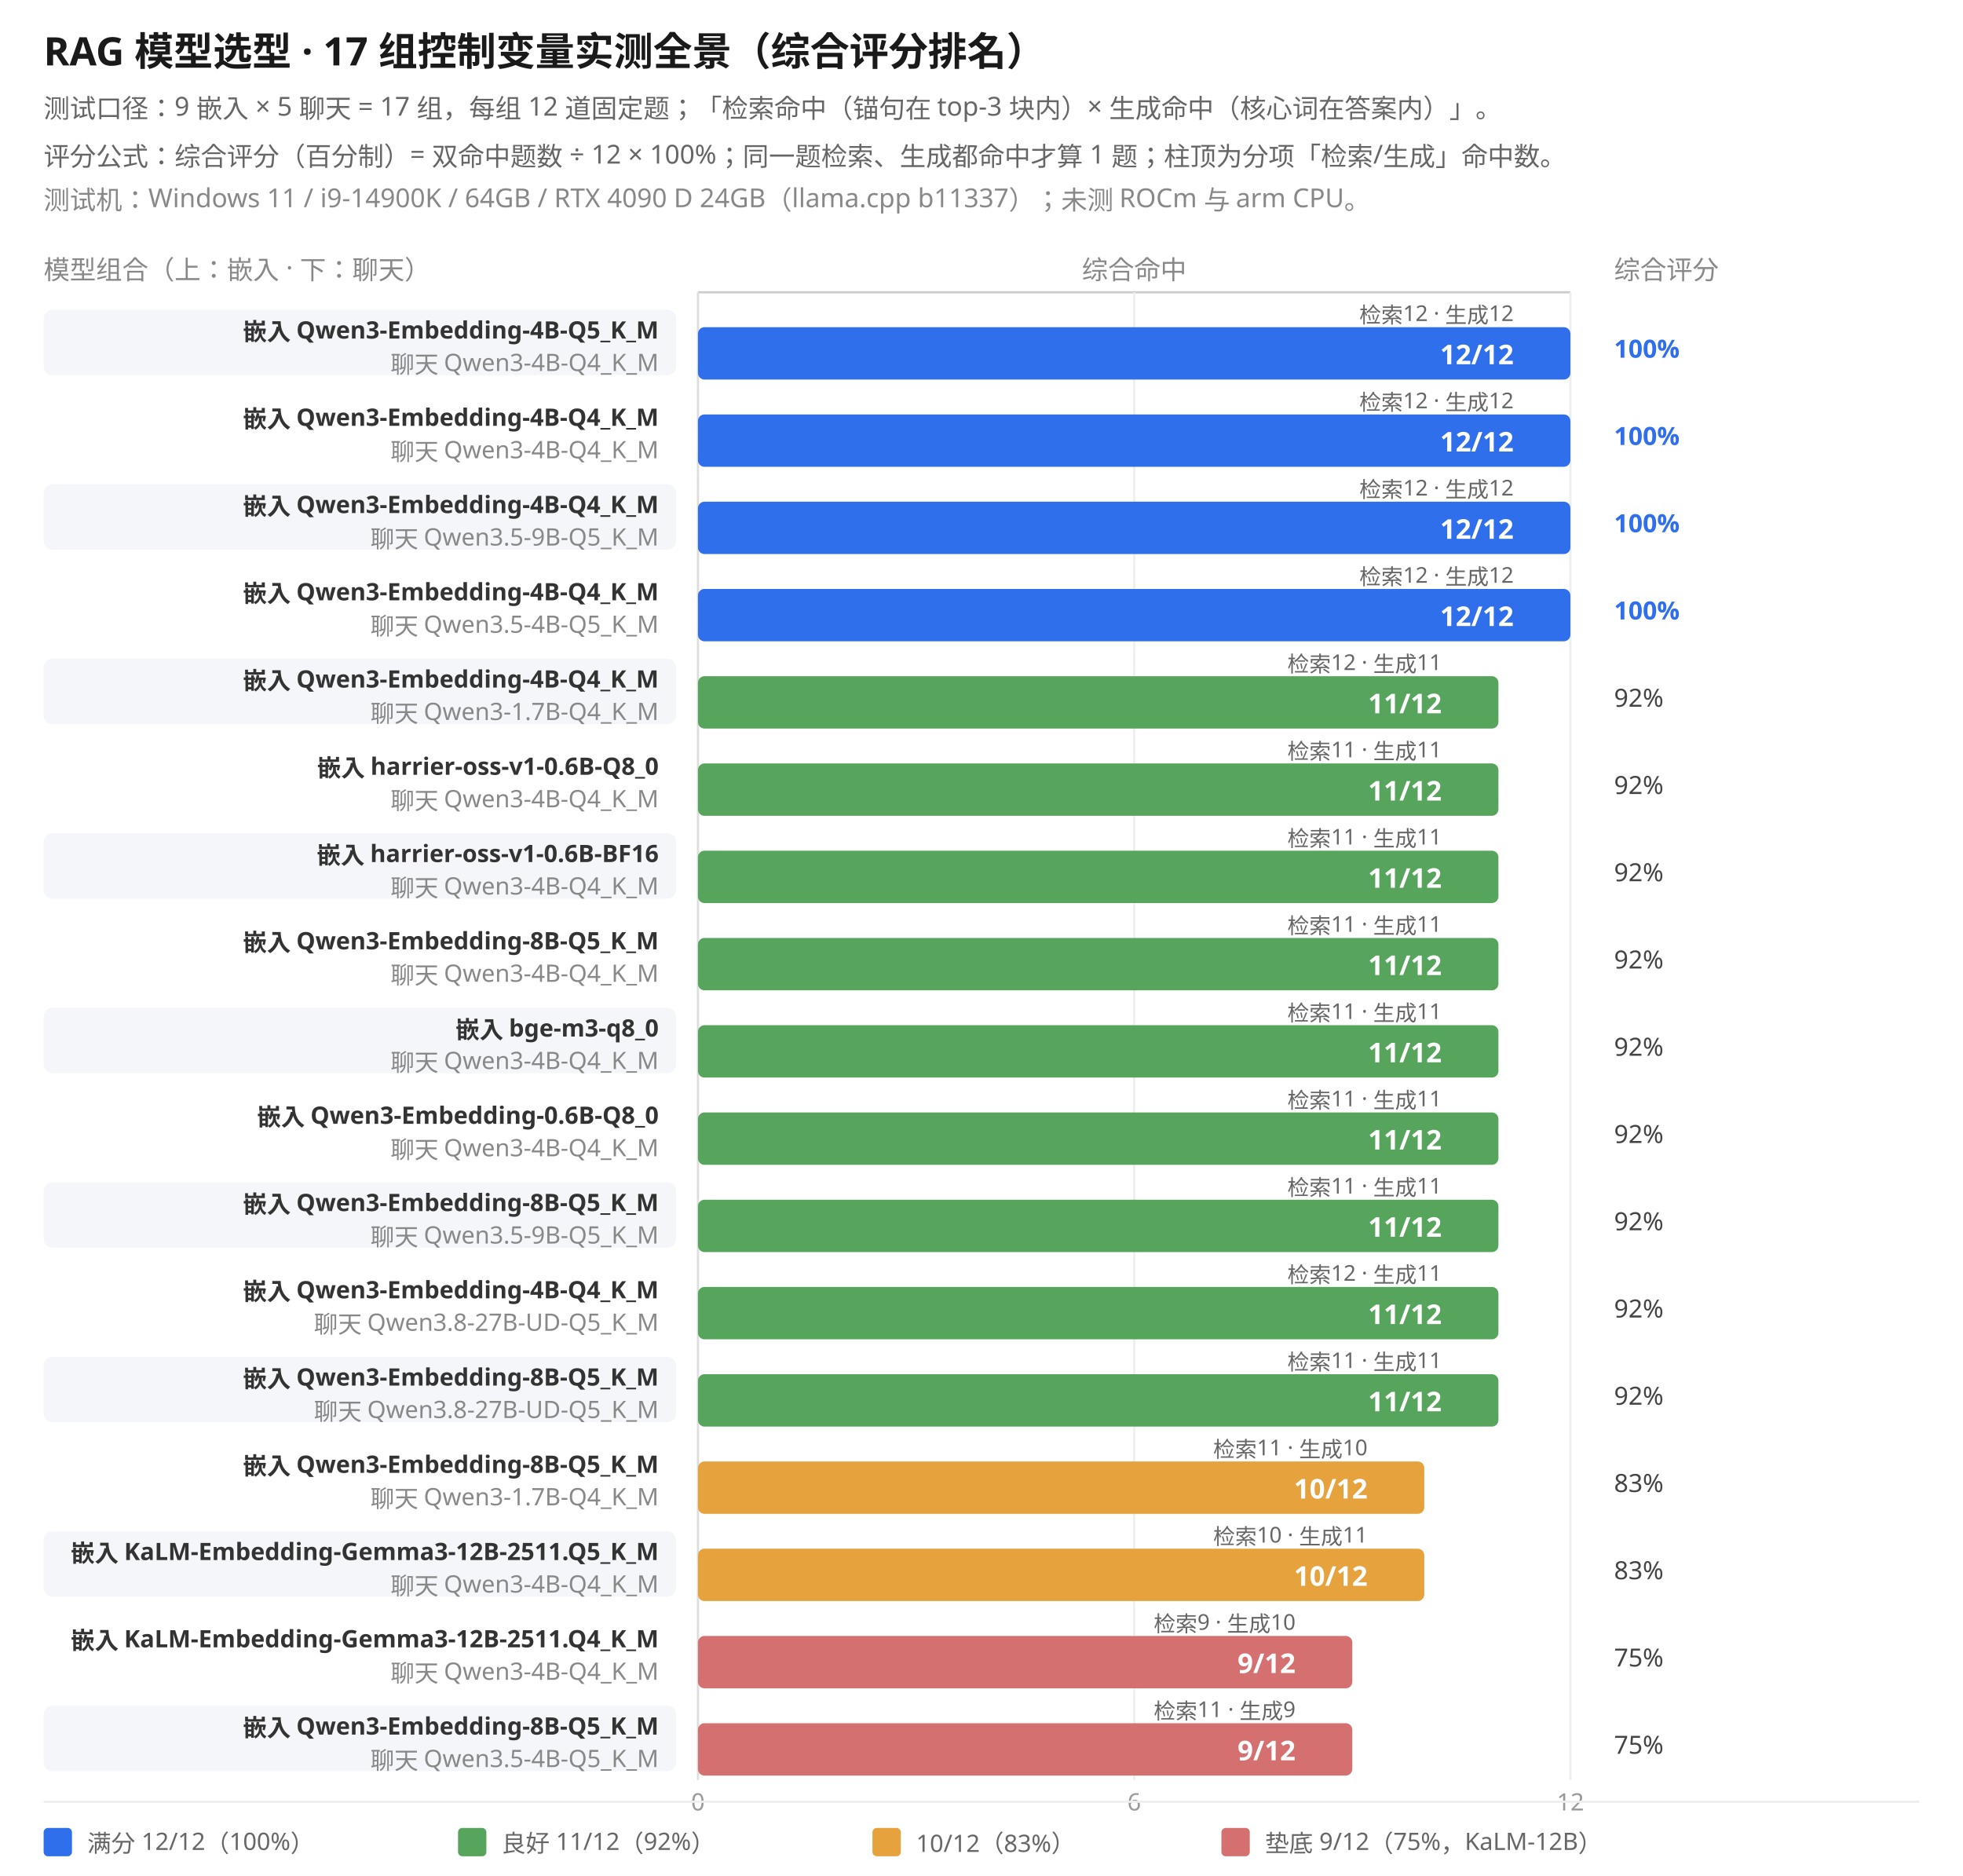
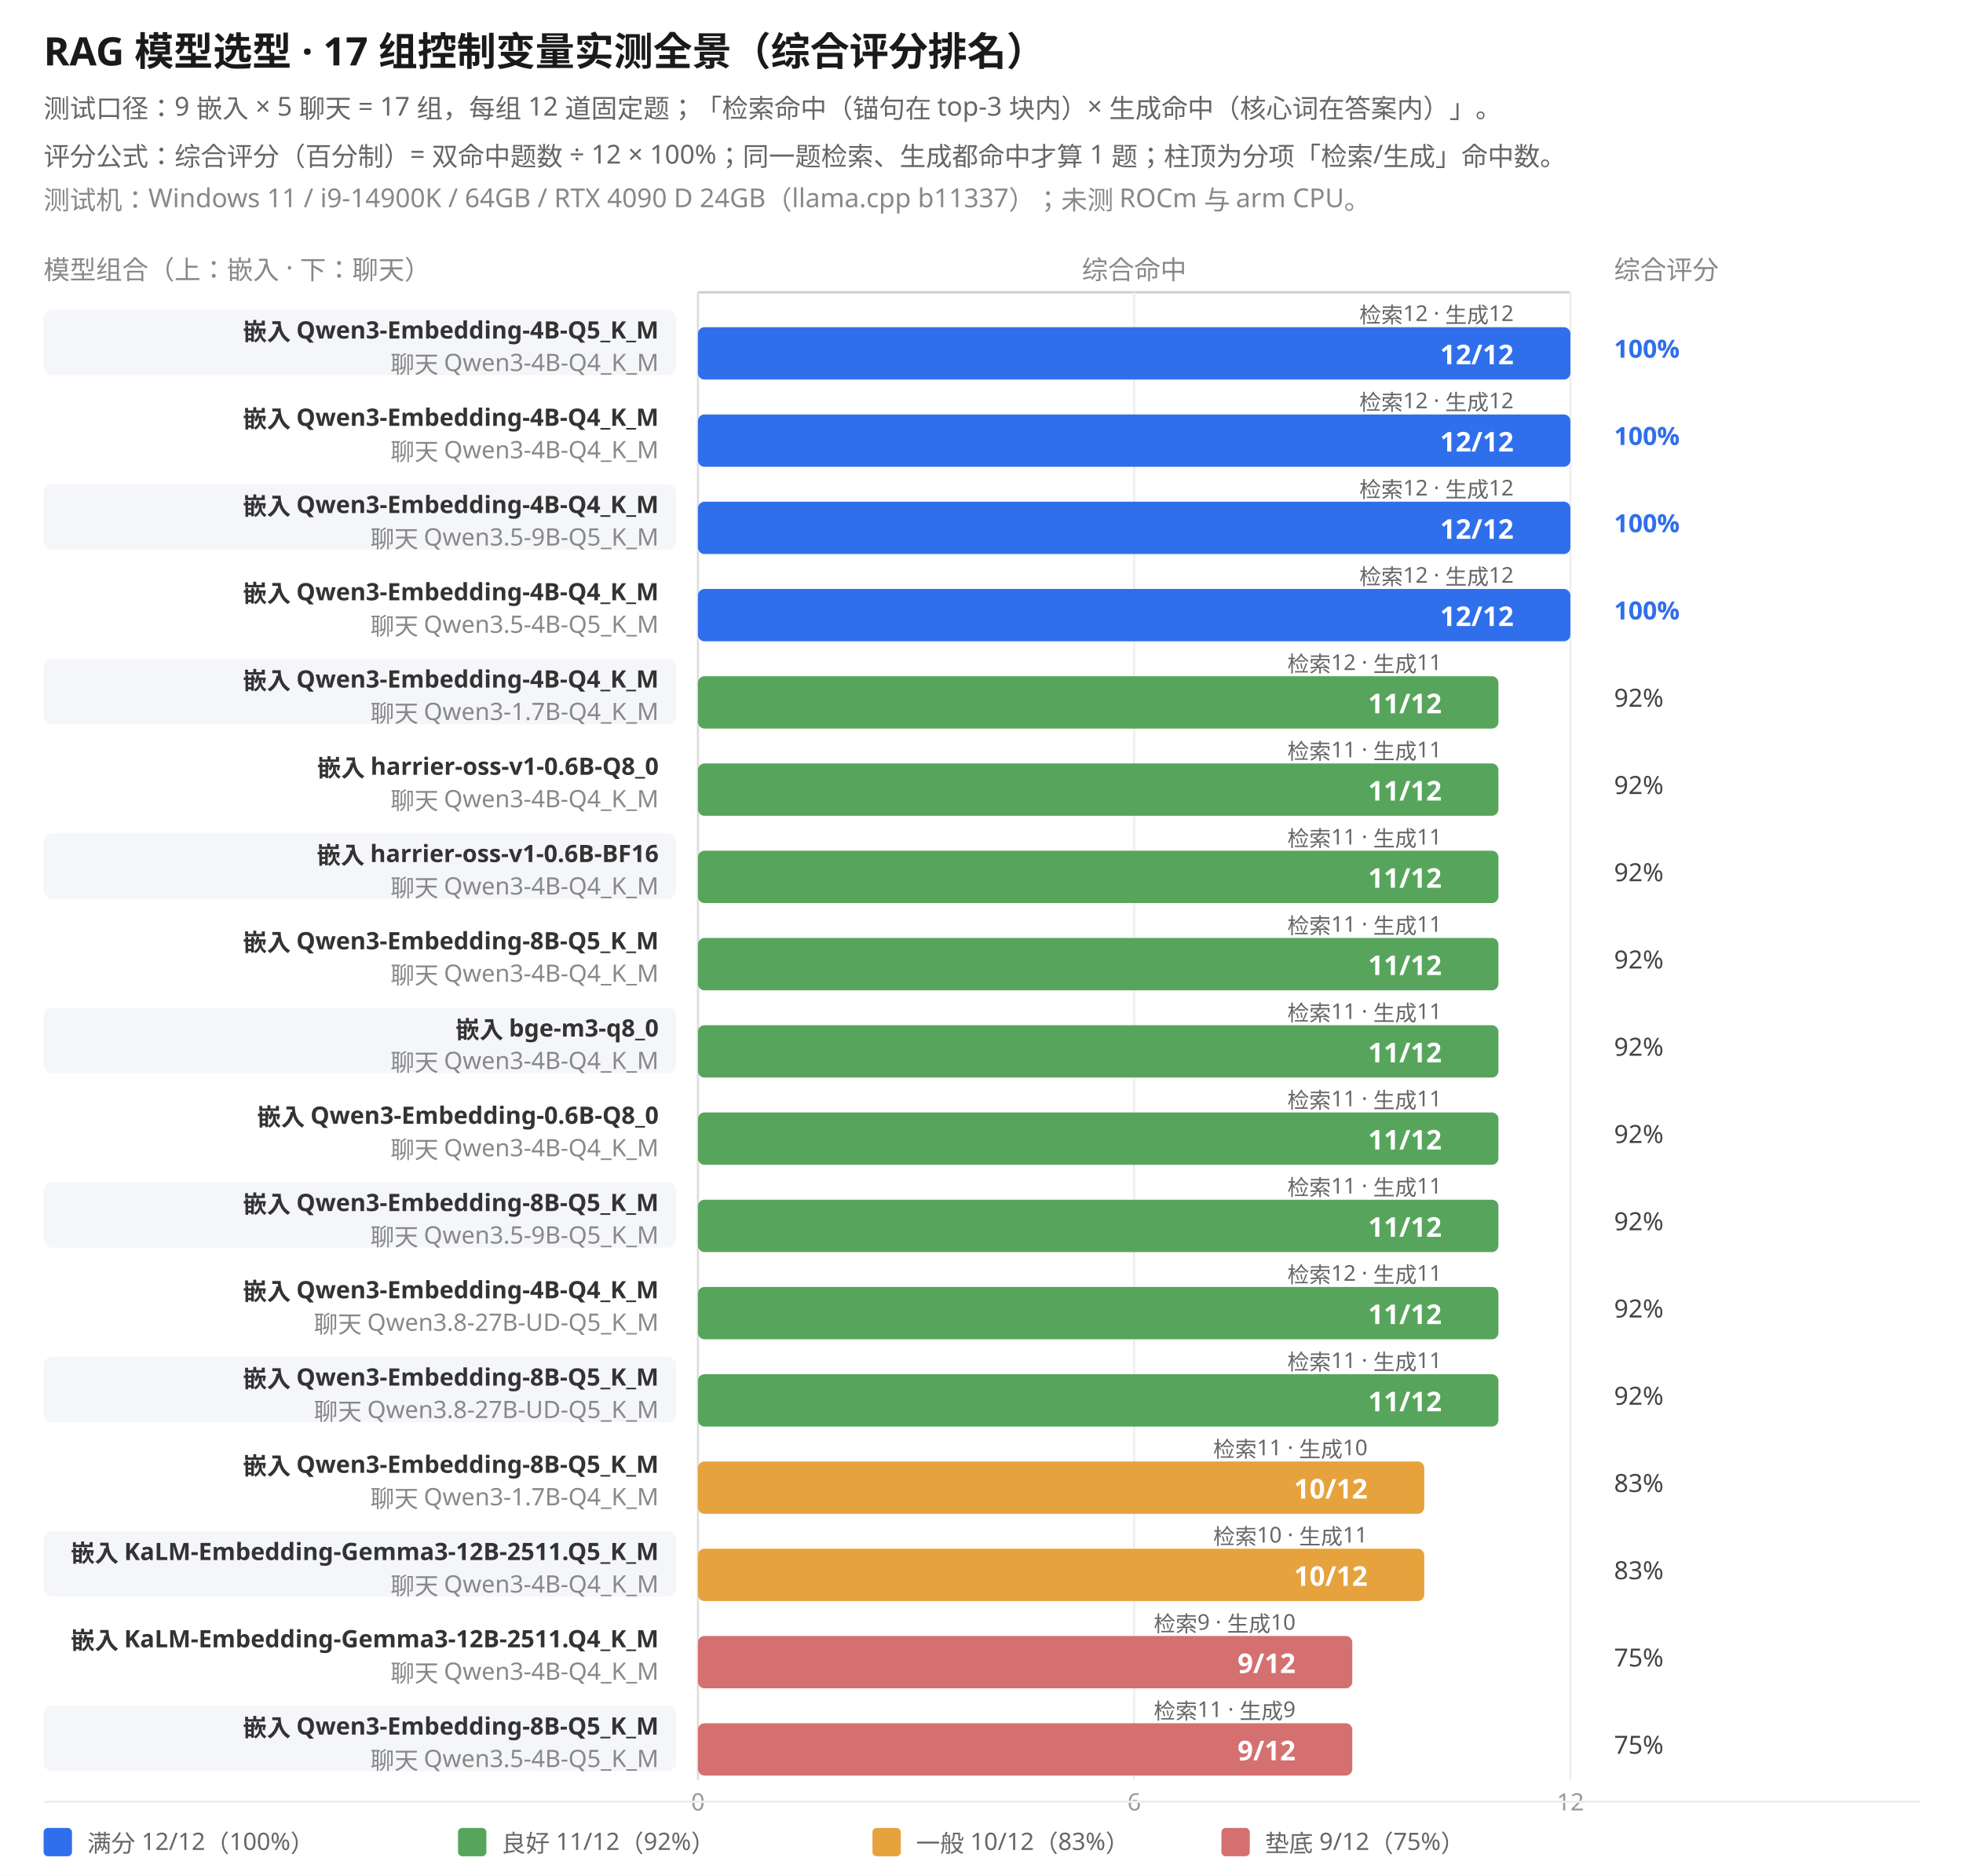
<svg xmlns="http://www.w3.org/2000/svg" width="900" height="860" viewBox="0 0 900 860" font-family="'Microsoft YaHei','PingFang SC',sans-serif">
  <rect width="900" height="860" fill="#ffffff" />
  <text x="20" y="30" font-size="18" font-weight="bold" fill="#1a1a1a">RAG 模型选型 · 17 组控制变量实测全景（综合评分排名）</text>
  <text x="20" y="54" font-size="12" fill="#666">测试口径：9 嵌入 × 5 聊天 = 17 组，每组 12 道固定题；「检索命中（锚句在 top-3 块内）× 生成命中（核心词在答案内）」。</text>
  <text x="20" y="76" font-size="12" fill="#666">评分公式：综合评分（百分制）= 双命中题数 ÷ 12 × 100%；同一题检索、生成都命中才算 1 题；柱顶为分项「检索/生成」命中数。</text>
  <text x="20" y="96" font-size="12" fill="#888">测试机：Windows 11 / i9-14900K / 64GB / RTX 4090 D 24GB（llama.cpp b11337）；未测 ROCm 与 arm CPU。</text>
  <text x="20" y="128" font-size="12" fill="#888">模型组合（上：嵌入 · 下：聊天）</text>
  <text x="520" y="128" font-size="12" fill="#888" text-anchor="middle">综合命中</text>
  <text x="740" y="128" font-size="12" fill="#888">综合评分</text>
  <line x1="320" y1="134" x2="720" y2="134" stroke="#ccc" stroke-width="1" />
  <line x1="320" y1="134" x2="320" y2="816" stroke="#ddd" stroke-width="1" />
  <line x1="520" y1="134" x2="520" y2="816" stroke="#eee" stroke-width="1" />
  <line x1="720" y1="134" x2="720" y2="816" stroke="#eee" stroke-width="1" />
  <text x="320" y="830" font-size="11" fill="#999" text-anchor="middle">0</text>
  <text x="520" y="830" font-size="11" fill="#999" text-anchor="middle">6</text>
  <text x="720" y="830" font-size="11" fill="#999" text-anchor="middle">12</text>
  <rect x="20" y="142" width="290" height="30" rx="4" fill="#f4f6f9" />
  <text x="302" y="156" font-size="11" font-weight="bold" fill="#333" text-anchor="end">嵌入 Qwen3-Embedding-4B-Q5_K_M</text>
  <text x="302" y="171" font-size="11" fill="#888" text-anchor="end">聊天 Qwen3-4B-Q4_K_M</text>
  <text x="694" y="148" font-size="10" fill="#666" text-anchor="end">检索12 · 生成12</text>
  <rect x="320" y="150" width="400" height="24" rx="3" fill="#2f6feb" />
  <text x="694" y="167" font-size="12.5" font-weight="bold" fill="#ffffff" text-anchor="end">12/12</text>
  <text x="740" y="164" font-size="11.5" font-weight="bold" fill="#2f6feb">100%</text>
  <rect x="20" y="182" width="290" height="30" rx="4" fill="#ffffff" />
  <text x="302" y="196" font-size="11" font-weight="bold" fill="#333" text-anchor="end">嵌入 Qwen3-Embedding-4B-Q4_K_M</text>
  <text x="302" y="211" font-size="11" fill="#888" text-anchor="end">聊天 Qwen3-4B-Q4_K_M</text>
  <text x="694" y="188" font-size="10" fill="#666" text-anchor="end">检索12 · 生成12</text>
  <rect x="320" y="190" width="400" height="24" rx="3" fill="#2f6feb" />
  <text x="694" y="207" font-size="12.5" font-weight="bold" fill="#ffffff" text-anchor="end">12/12</text>
  <text x="740" y="204" font-size="11.5" font-weight="bold" fill="#2f6feb">100%</text>
  <rect x="20" y="222" width="290" height="30" rx="4" fill="#f4f6f9" />
  <text x="302" y="236" font-size="11" font-weight="bold" fill="#333" text-anchor="end">嵌入 Qwen3-Embedding-4B-Q4_K_M</text>
  <text x="302" y="251" font-size="11" fill="#888" text-anchor="end">聊天 Qwen3.5-9B-Q5_K_M</text>
  <text x="694" y="228" font-size="10" fill="#666" text-anchor="end">检索12 · 生成12</text>
  <rect x="320" y="230" width="400" height="24" rx="3" fill="#2f6feb" />
  <text x="694" y="247" font-size="12.5" font-weight="bold" fill="#ffffff" text-anchor="end">12/12</text>
  <text x="740" y="244" font-size="11.5" font-weight="bold" fill="#2f6feb">100%</text>
  <rect x="20" y="262" width="290" height="30" rx="4" fill="#ffffff" />
  <text x="302" y="276" font-size="11" font-weight="bold" fill="#333" text-anchor="end">嵌入 Qwen3-Embedding-4B-Q4_K_M</text>
  <text x="302" y="291" font-size="11" fill="#888" text-anchor="end">聊天 Qwen3.5-4B-Q5_K_M</text>
  <text x="694" y="268" font-size="10" fill="#666" text-anchor="end">检索12 · 生成12</text>
  <rect x="320" y="270" width="400" height="24" rx="3" fill="#2f6feb" />
  <text x="694" y="287" font-size="12.5" font-weight="bold" fill="#ffffff" text-anchor="end">12/12</text>
  <text x="740" y="284" font-size="11.5" font-weight="bold" fill="#2f6feb">100%</text>
  <rect x="20" y="302" width="290" height="30" rx="4" fill="#f4f6f9" />
  <text x="302" y="316" font-size="11" font-weight="bold" fill="#333" text-anchor="end">嵌入 Qwen3-Embedding-4B-Q4_K_M</text>
  <text x="302" y="331" font-size="11" fill="#888" text-anchor="end">聊天 Qwen3-1.7B-Q4_K_M</text>
  <text x="661" y="308" font-size="10" fill="#666" text-anchor="end">检索12 · 生成11</text>
  <rect x="320" y="310" width="367" height="24" rx="3" fill="#57a55c" />
  <text x="661" y="327" font-size="12.5" font-weight="bold" fill="#ffffff" text-anchor="end">11/12</text>
  <text x="740" y="324" font-size="11.5" fill="#444">92%</text>
  <rect x="20" y="342" width="290" height="30" rx="4" fill="#ffffff" />
  <text x="302" y="356" font-size="11" font-weight="bold" fill="#333" text-anchor="end">嵌入 harrier-oss-v1-0.6B-Q8_0</text>
  <text x="302" y="371" font-size="11" fill="#888" text-anchor="end">聊天 Qwen3-4B-Q4_K_M</text>
  <text x="661" y="348" font-size="10" fill="#666" text-anchor="end">检索11 · 生成11</text>
  <rect x="320" y="350" width="367" height="24" rx="3" fill="#57a55c" />
  <text x="661" y="367" font-size="12.5" font-weight="bold" fill="#ffffff" text-anchor="end">11/12</text>
  <text x="740" y="364" font-size="11.5" fill="#444">92%</text>
  <rect x="20" y="382" width="290" height="30" rx="4" fill="#f4f6f9" />
  <text x="302" y="396" font-size="11" font-weight="bold" fill="#333" text-anchor="end">嵌入 harrier-oss-v1-0.6B-BF16</text>
  <text x="302" y="411" font-size="11" fill="#888" text-anchor="end">聊天 Qwen3-4B-Q4_K_M</text>
  <text x="661" y="388" font-size="10" fill="#666" text-anchor="end">检索11 · 生成11</text>
  <rect x="320" y="390" width="367" height="24" rx="3" fill="#57a55c" />
  <text x="661" y="407" font-size="12.5" font-weight="bold" fill="#ffffff" text-anchor="end">11/12</text>
  <text x="740" y="404" font-size="11.5" fill="#444">92%</text>
  <rect x="20" y="422" width="290" height="30" rx="4" fill="#ffffff" />
  <text x="302" y="436" font-size="11" font-weight="bold" fill="#333" text-anchor="end">嵌入 Qwen3-Embedding-8B-Q5_K_M</text>
  <text x="302" y="451" font-size="11" fill="#888" text-anchor="end">聊天 Qwen3-4B-Q4_K_M</text>
  <text x="661" y="428" font-size="10" fill="#666" text-anchor="end">检索11 · 生成11</text>
  <rect x="320" y="430" width="367" height="24" rx="3" fill="#57a55c" />
  <text x="661" y="447" font-size="12.5" font-weight="bold" fill="#ffffff" text-anchor="end">11/12</text>
  <text x="740" y="444" font-size="11.5" fill="#444">92%</text>
  <rect x="20" y="462" width="290" height="30" rx="4" fill="#f4f6f9" />
  <text x="302" y="476" font-size="11" font-weight="bold" fill="#333" text-anchor="end">嵌入 bge-m3-q8_0</text>
  <text x="302" y="491" font-size="11" fill="#888" text-anchor="end">聊天 Qwen3-4B-Q4_K_M</text>
  <text x="661" y="468" font-size="10" fill="#666" text-anchor="end">检索11 · 生成11</text>
  <rect x="320" y="470" width="367" height="24" rx="3" fill="#57a55c" />
  <text x="661" y="487" font-size="12.5" font-weight="bold" fill="#ffffff" text-anchor="end">11/12</text>
  <text x="740" y="484" font-size="11.5" fill="#444">92%</text>
  <rect x="20" y="502" width="290" height="30" rx="4" fill="#ffffff" />
  <text x="302" y="516" font-size="11" font-weight="bold" fill="#333" text-anchor="end">嵌入 Qwen3-Embedding-0.6B-Q8_0</text>
  <text x="302" y="531" font-size="11" fill="#888" text-anchor="end">聊天 Qwen3-4B-Q4_K_M</text>
  <text x="661" y="508" font-size="10" fill="#666" text-anchor="end">检索11 · 生成11</text>
  <rect x="320" y="510" width="367" height="24" rx="3" fill="#57a55c" />
  <text x="661" y="527" font-size="12.5" font-weight="bold" fill="#ffffff" text-anchor="end">11/12</text>
  <text x="740" y="524" font-size="11.5" fill="#444">92%</text>
  <rect x="20" y="542" width="290" height="30" rx="4" fill="#f4f6f9" />
  <text x="302" y="556" font-size="11" font-weight="bold" fill="#333" text-anchor="end">嵌入 Qwen3-Embedding-8B-Q5_K_M</text>
  <text x="302" y="571" font-size="11" fill="#888" text-anchor="end">聊天 Qwen3.5-9B-Q5_K_M</text>
  <text x="661" y="548" font-size="10" fill="#666" text-anchor="end">检索11 · 生成11</text>
  <rect x="320" y="550" width="367" height="24" rx="3" fill="#57a55c" />
  <text x="661" y="567" font-size="12.5" font-weight="bold" fill="#ffffff" text-anchor="end">11/12</text>
  <text x="740" y="564" font-size="11.5" fill="#444">92%</text>
  <rect x="20" y="582" width="290" height="30" rx="4" fill="#ffffff" />
  <text x="302" y="596" font-size="11" font-weight="bold" fill="#333" text-anchor="end">嵌入 Qwen3-Embedding-4B-Q4_K_M</text>
  <text x="302" y="611" font-size="11" fill="#888" text-anchor="end">聊天 Qwen3.8-27B-UD-Q5_K_M</text>
  <text x="661" y="588" font-size="10" fill="#666" text-anchor="end">检索12 · 生成11</text>
  <rect x="320" y="590" width="367" height="24" rx="3" fill="#57a55c" />
  <text x="661" y="607" font-size="12.5" font-weight="bold" fill="#ffffff" text-anchor="end">11/12</text>
  <text x="740" y="604" font-size="11.5" fill="#444">92%</text>
  <rect x="20" y="622" width="290" height="30" rx="4" fill="#f4f6f9" />
  <text x="302" y="636" font-size="11" font-weight="bold" fill="#333" text-anchor="end">嵌入 Qwen3-Embedding-8B-Q5_K_M</text>
  <text x="302" y="651" font-size="11" fill="#888" text-anchor="end">聊天 Qwen3.8-27B-UD-Q5_K_M</text>
  <text x="661" y="628" font-size="10" fill="#666" text-anchor="end">检索11 · 生成11</text>
  <rect x="320" y="630" width="367" height="24" rx="3" fill="#57a55c" />
  <text x="661" y="647" font-size="12.5" font-weight="bold" fill="#ffffff" text-anchor="end">11/12</text>
  <text x="740" y="644" font-size="11.5" fill="#444">92%</text>
  <rect x="20" y="662" width="290" height="30" rx="4" fill="#ffffff" />
  <text x="302" y="676" font-size="11" font-weight="bold" fill="#333" text-anchor="end">嵌入 Qwen3-Embedding-8B-Q5_K_M</text>
  <text x="302" y="691" font-size="11" fill="#888" text-anchor="end">聊天 Qwen3-1.7B-Q4_K_M</text>
  <text x="627" y="668" font-size="10" fill="#666" text-anchor="end">检索11 · 生成10</text>
  <rect x="320" y="670" width="333" height="24" rx="3" fill="#e6a23c" />
  <text x="627" y="687" font-size="12.5" font-weight="bold" fill="#ffffff" text-anchor="end">10/12</text>
  <text x="740" y="684" font-size="11.5" fill="#444">83%</text>
  <rect x="20" y="702" width="290" height="30" rx="4" fill="#f4f6f9" />
  <text x="302" y="716" font-size="11" font-weight="bold" fill="#333" text-anchor="end">嵌入 KaLM-Embedding-Gemma3-12B-2511.Q5_K_M</text>
  <text x="302" y="731" font-size="11" fill="#888" text-anchor="end">聊天 Qwen3-4B-Q4_K_M</text>
  <text x="627" y="708" font-size="10" fill="#666" text-anchor="end">检索10 · 生成11</text>
  <rect x="320" y="710" width="333" height="24" rx="3" fill="#e6a23c" />
  <text x="627" y="727" font-size="12.5" font-weight="bold" fill="#ffffff" text-anchor="end">10/12</text>
  <text x="740" y="724" font-size="11.5" fill="#444">83%</text>
  <rect x="20" y="742" width="290" height="30" rx="4" fill="#ffffff" />
  <text x="302" y="756" font-size="11" font-weight="bold" fill="#333" text-anchor="end">嵌入 KaLM-Embedding-Gemma3-12B-2511.Q4_K_M</text>
  <text x="302" y="771" font-size="11" fill="#888" text-anchor="end">聊天 Qwen3-4B-Q4_K_M</text>
  <text x="594" y="748" font-size="10" fill="#666" text-anchor="end">检索9 · 生成10</text>
  <rect x="320" y="750" width="300" height="24" rx="3" fill="#d4706f" />
  <text x="594" y="767" font-size="12.5" font-weight="bold" fill="#ffffff" text-anchor="end">9/12</text>
  <text x="740" y="764" font-size="11.5" fill="#444">75%</text>
  <rect x="20" y="782" width="290" height="30" rx="4" fill="#f4f6f9" />
  <text x="302" y="796" font-size="11" font-weight="bold" fill="#333" text-anchor="end">嵌入 Qwen3-Embedding-8B-Q5_K_M</text>
  <text x="302" y="811" font-size="11" fill="#888" text-anchor="end">聊天 Qwen3.5-4B-Q5_K_M</text>
  <text x="594" y="788" font-size="10" fill="#666" text-anchor="end">检索11 · 生成9</text>
  <rect x="320" y="790" width="300" height="24" rx="3" fill="#d4706f" />
  <text x="594" y="807" font-size="12.5" font-weight="bold" fill="#ffffff" text-anchor="end">9/12</text>
  <text x="740" y="804" font-size="11.5" fill="#444">75%</text>
  <line x1="20" y1="826" x2="880" y2="826" stroke="#eee" stroke-width="1" />
  <rect x="20" y="838" width="13" height="13" rx="2" fill="#2f6feb" />
  <text x="40" y="849" font-size="11" fill="#666">满分 12/12（100%）</text>
  <rect x="210" y="838" width="13" height="13" rx="2" fill="#57a55c" />
  <text x="230" y="849" font-size="11" fill="#666">良好 11/12（92%）</text>
  <rect x="400" y="838" width="13" height="13" rx="2" fill="#e6a23c" />
-   <text x="420" y="849" font-size="11" fill="#666">10/12（83%）</text>
+   <text x="420" y="849" font-size="11" fill="#666">一般 10/12（83%）</text>
  <rect x="560" y="838" width="13" height="13" rx="2" fill="#d4706f" />
-   <text x="580" y="849" font-size="11" fill="#666">垫底 9/12（75%，KaLM-12B）</text>
+   <text x="580" y="849" font-size="11" fill="#666">垫底 9/12（75%）</text>
</svg>
